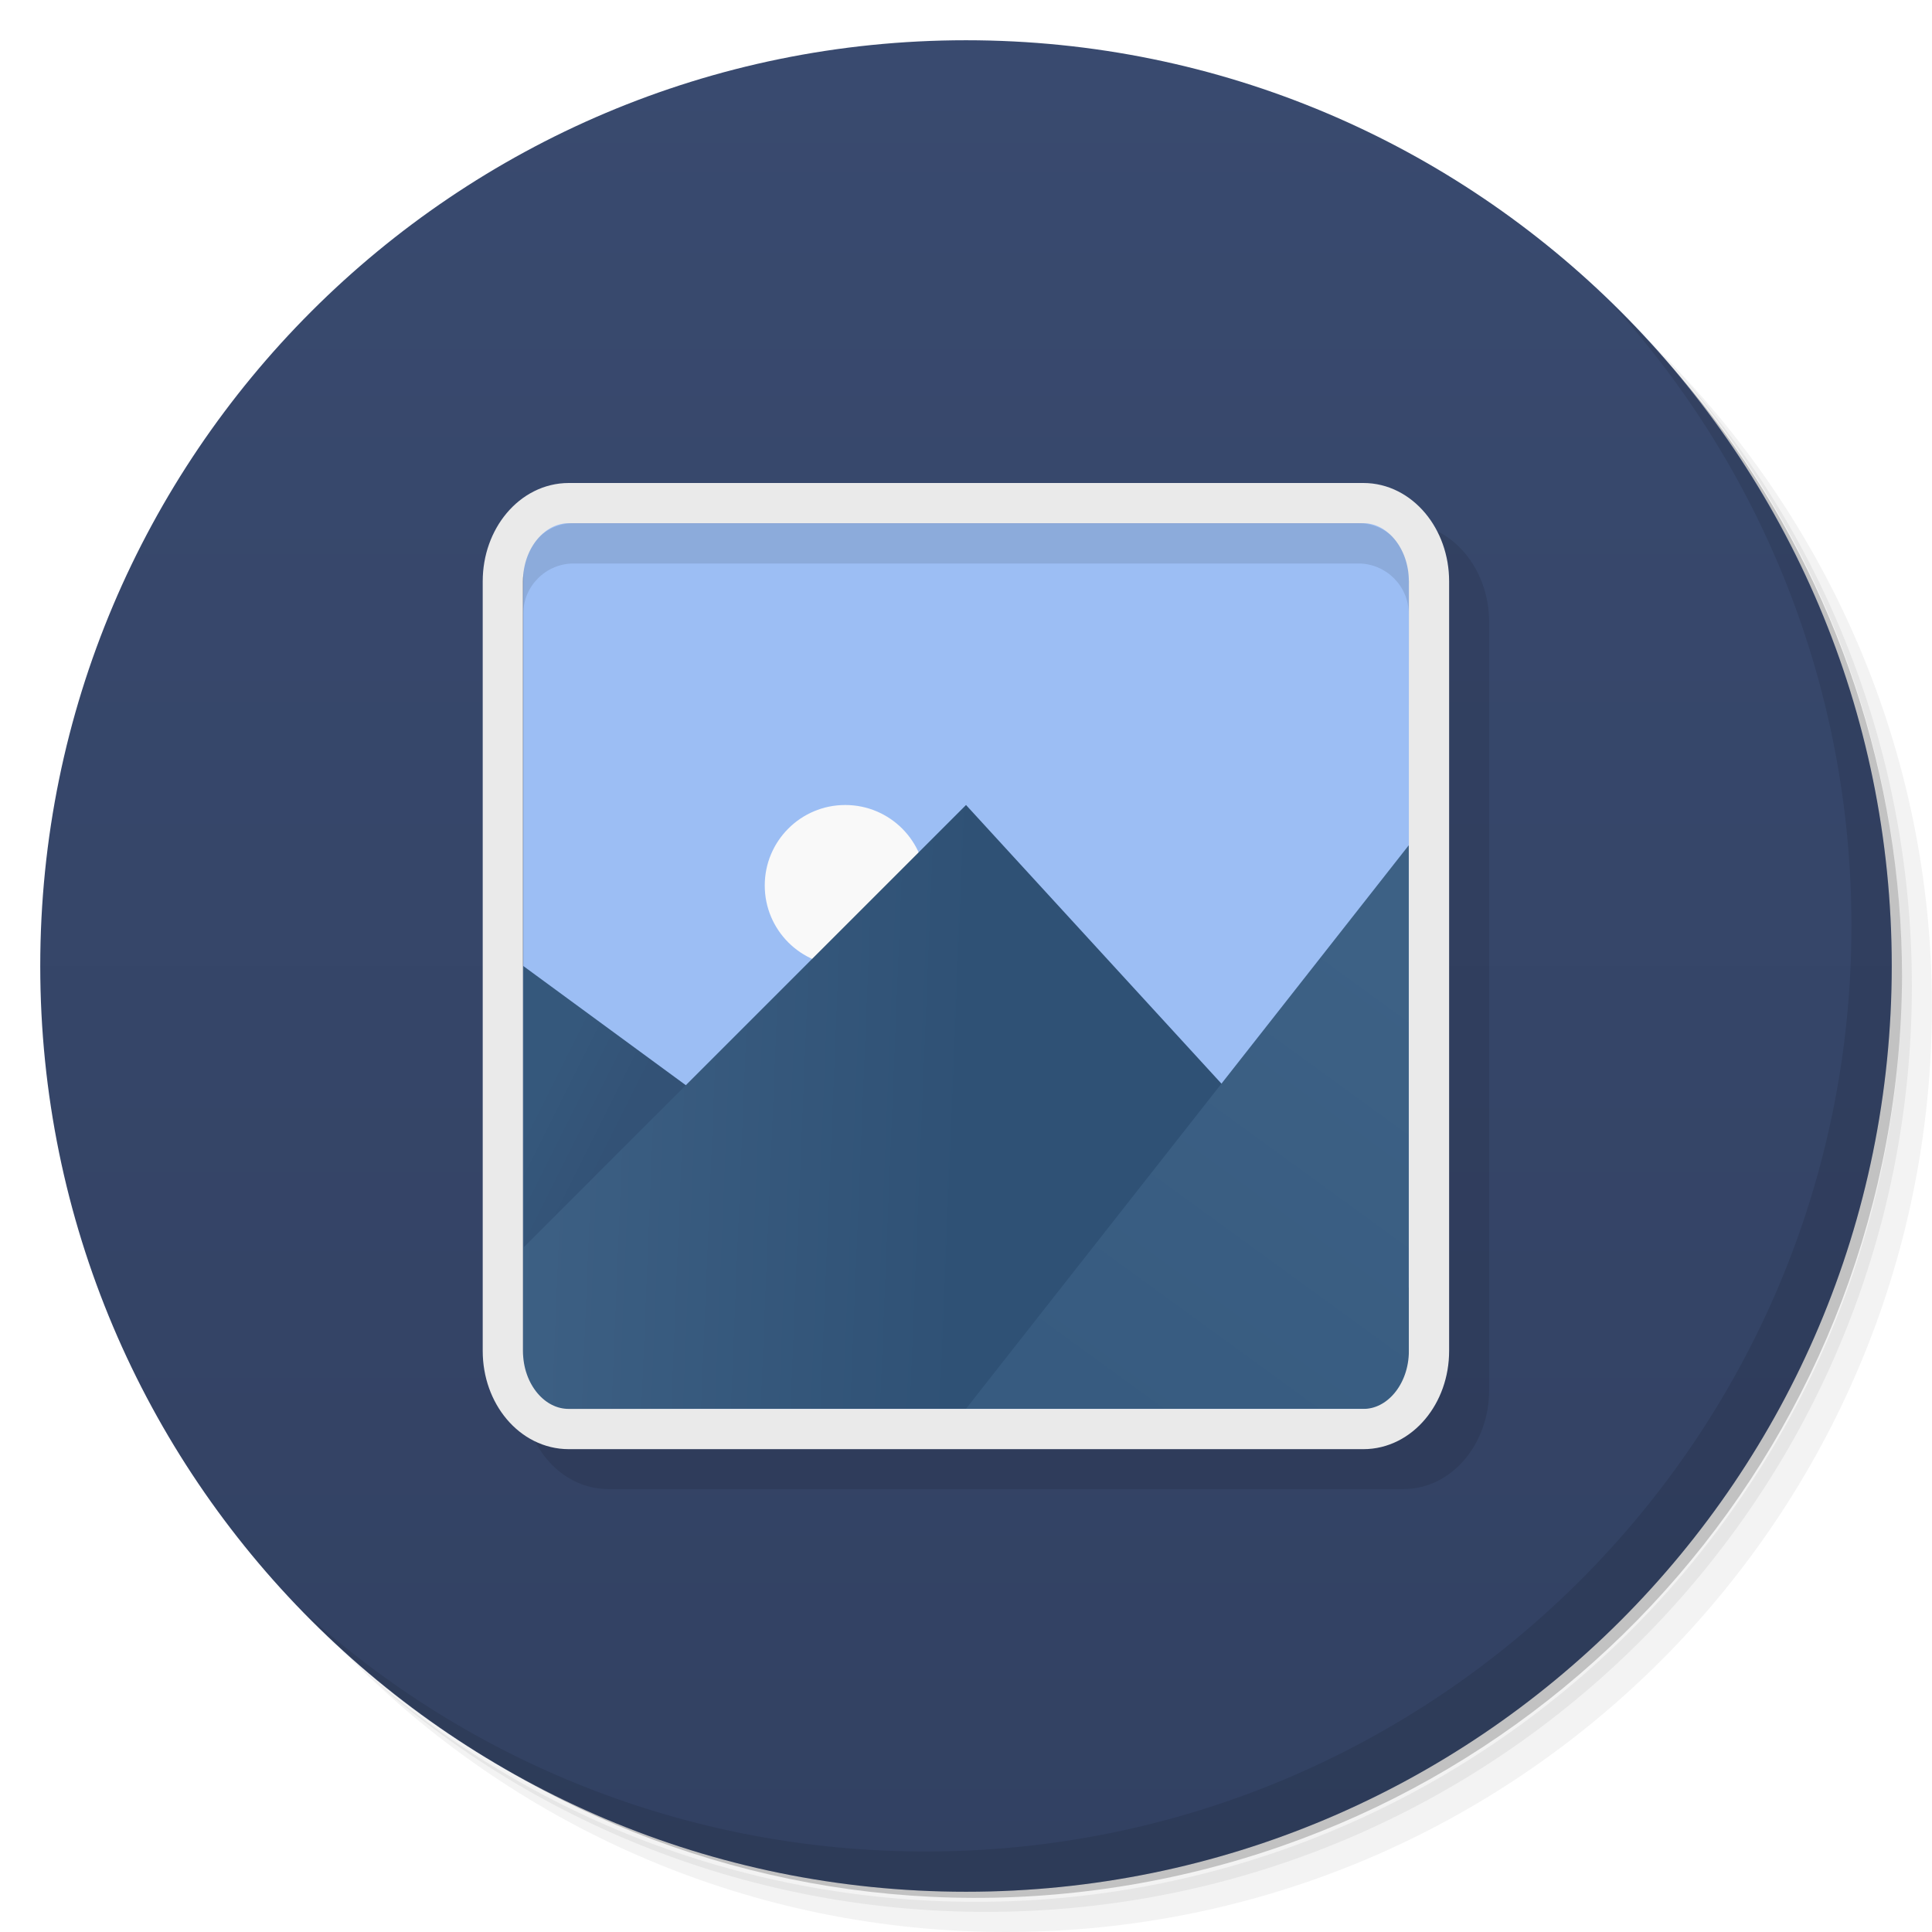
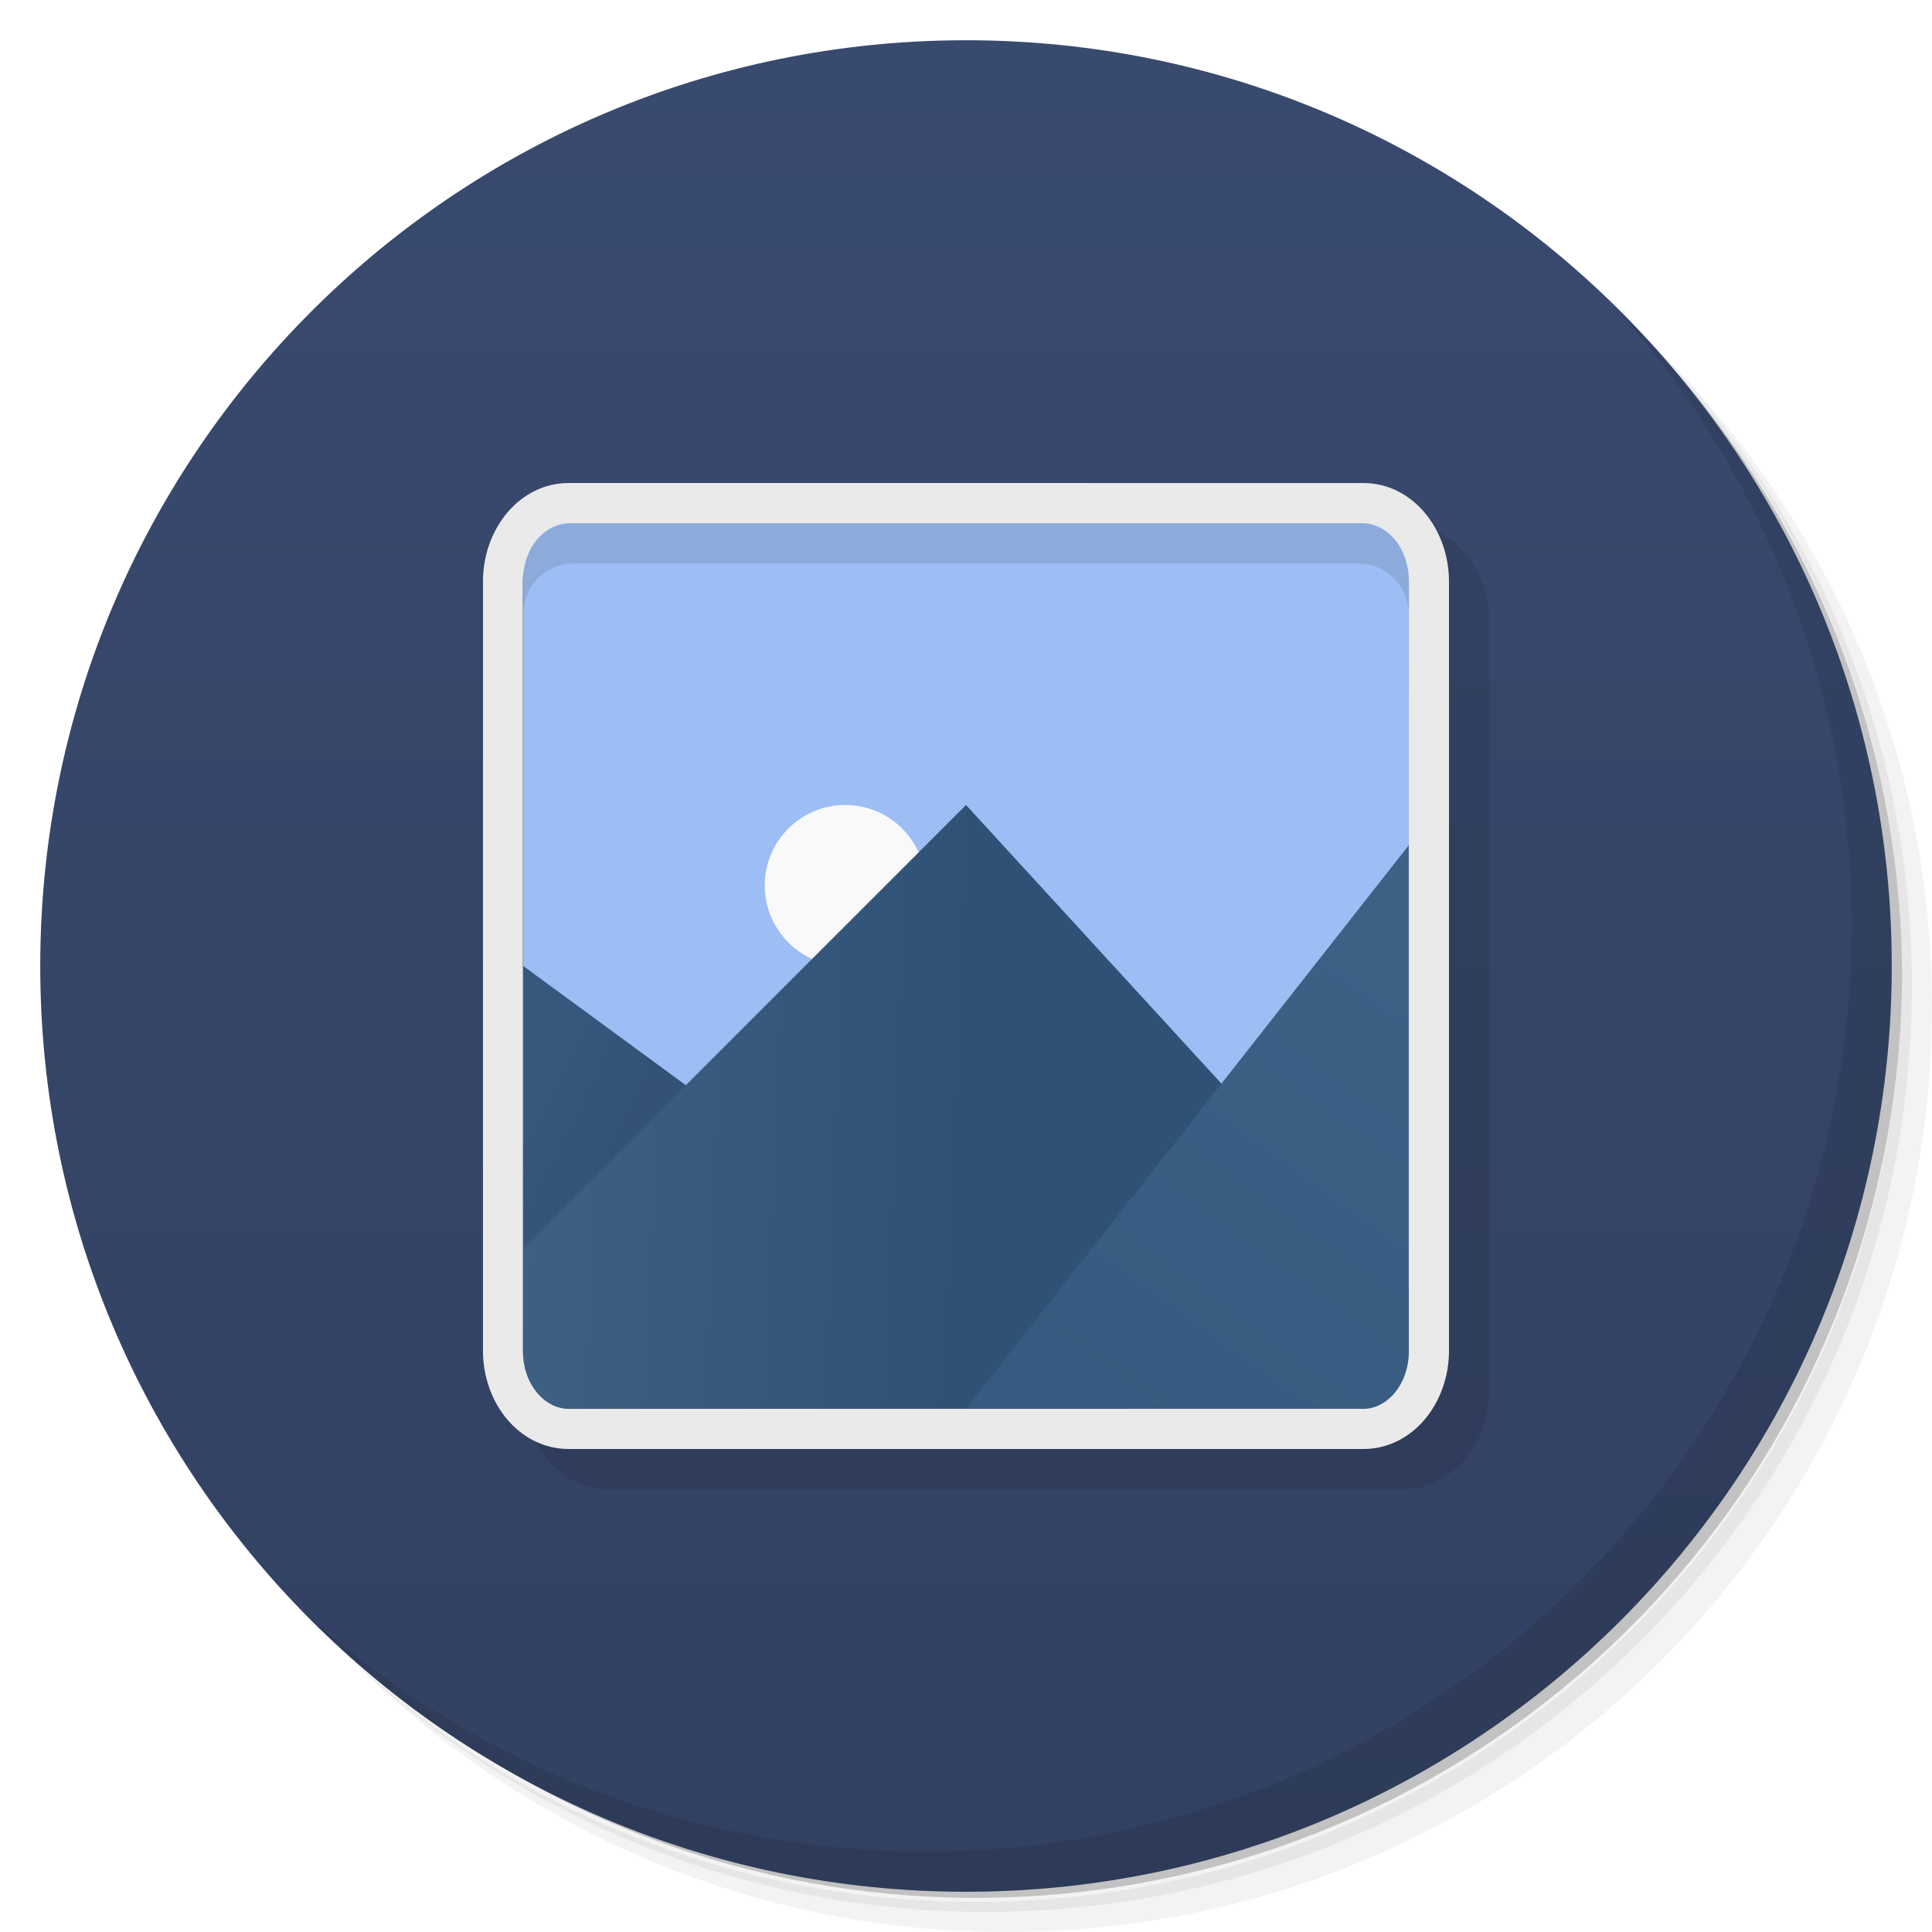
- <svg xmlns="http://www.w3.org/2000/svg" xmlns:xlink="http://www.w3.org/1999/xlink" viewBox="0 0 48 48">
+ <svg xmlns="http://www.w3.org/2000/svg" xmlns:xlink="http://www.w3.org/1999/xlink" version="1.1" viewBox="0 0 48 48">
  <defs>
-     <linearGradient id="linearGradient3764" x1="1" x2="47" gradientUnits="userSpaceOnUse" gradientTransform="matrix(0,-1,1,0,-1.5e-6,48)">
-       <stop style="stop-color:#324162;stop-opacity:1" />
-       <stop offset="1" style="stop-color:#394a6f;stop-opacity:1" />
+     <linearGradient id="linearGradient3764" x1="1" x2="47" gradientTransform="matrix(0 -1 1 0 -1.5e-6 48)" gradientUnits="userSpaceOnUse">
+       <stop style="stop-color:#324162" offset="0" />
+       <stop style="stop-color:#394a6f" offset="1" />
    </linearGradient>
-     <linearGradient id="linear0" gradientUnits="userSpaceOnUse" x1="13" y1="28" x2="15" y2="29">
-       <stop style="stop-color:#35587c;stop-opacity:1" />
-       <stop offset="1" style="stop-color:#335276;stop-opacity:1" />
+     <linearGradient id="linear0" x1="13" x2="15" y1="28" y2="29" gradientUnits="userSpaceOnUse">
+       <stop style="stop-color:#35587c" offset="0" />
+       <stop style="stop-color:#335276" offset="1" />
    </linearGradient>
-     <linearGradient id="linear1" gradientUnits="userSpaceOnUse" x1="12.906" y1="27.547" x2="24" y2="28">
-       <stop style="stop-color:#3d6084;stop-opacity:1" />
-       <stop offset="1" style="stop-color:#2f5175;stop-opacity:1" />
+     <linearGradient id="linear1" x1="12.906" x2="24" y1="27.547" y2="28" gradientUnits="userSpaceOnUse">
+       <stop style="stop-color:#3d6084" offset="0" />
+       <stop style="stop-color:#2f5175" offset="1" />
    </linearGradient>
-     <linearGradient id="linear2" gradientUnits="userSpaceOnUse" x1="27" y1="35" x2="35" y2="24">
-       <stop style="stop-color:#375b80;stop-opacity:1" />
-       <stop offset="1" style="stop-color:#3d6185;stop-opacity:1" />
+     <linearGradient id="linear2" x1="27" x2="35" y1="35" y2="24" gradientTransform="translate(.00044912)" gradientUnits="userSpaceOnUse">
+       <stop style="stop-color:#375b80" offset="0" />
+       <stop style="stop-color:#3d6185" offset="1" />
    </linearGradient>
  </defs>
-   <g>
-     <path d="m 36.31 5 c 5.859 4.062 9.688 10.831 9.688 18.5 c 0 12.426 -10.07 22.5 -22.5 22.5 c -7.669 0 -14.438 -3.828 -18.5 -9.688 c 1.037 1.822 2.306 3.499 3.781 4.969 c 4.085 3.712 9.514 5.969 15.469 5.969 c 12.703 0 23 -10.298 23 -23 c 0 -5.954 -2.256 -11.384 -5.969 -15.469 c -1.469 -1.475 -3.147 -2.744 -4.969 -3.781 z m 4.969 3.781 c 3.854 4.113 6.219 9.637 6.219 15.719 c 0 12.703 -10.297 23 -23 23 c -6.081 0 -11.606 -2.364 -15.719 -6.219 c 4.16 4.144 9.883 6.719 16.219 6.719 c 12.703 0 23 -10.298 23 -23 c 0 -6.335 -2.575 -12.06 -6.719 -16.219 z" style="opacity:0.05" />
-     <path d="m 41.28 8.781 c 3.712 4.085 5.969 9.514 5.969 15.469 c 0 12.703 -10.297 23 -23 23 c -5.954 0 -11.384 -2.256 -15.469 -5.969 c 4.113 3.854 9.637 6.219 15.719 6.219 c 12.703 0 23 -10.298 23 -23 c 0 -6.081 -2.364 -11.606 -6.219 -15.719 z" style="opacity:0.1" />
-     <path d="m 31.25 2.375 c 8.615 3.154 14.75 11.417 14.75 21.13 c 0 12.426 -10.07 22.5 -22.5 22.5 c -9.708 0 -17.971 -6.135 -21.12 -14.75 a 23 23 0 0 0 44.875 -7 a 23 23 0 0 0 -16 -21.875 z" style="opacity:0.2" />
-   </g>
-   <g>
-     <path d="m 24 1 c 12.703 0 23 10.297 23 23 c 0 12.703 -10.297 23 -23 23 -12.703 0 -23 -10.297 -23 -23 0 -12.703 10.297 -23 23 -23 z" style="fill:url(#linearGradient3764);fill-opacity:1" />
-   </g>
-   <g>
-     <g>
-       <g transform="translate(1,1)">
-         <g style="opacity:0.1">
-           <g>
-             <use xlink:href="#SVGCleanerId_0" />
-             <path d="m 14.12 12 c -1.227 0 -2.132 1.146 -2.132 2.443 l 0 19.11 c 0 1.3 0.906 2.443 2.132 2.443 l 19.744 0 c 1.221 0 2.132 -1.143 2.132 -2.443 l 0 -19.11 c 0 -1.297 -0.909 -2.443 -2.132 -2.443 z" mix-blend-mode="normal" isolation="auto" white-space="normal" solid-opacity="1" solid-color="#000000" style="visibility:visible;shape-rendering:auto;color-interpolation-filters:linearRGB;fill:#000;opacity:1;image-rendering:auto;fill-opacity:1;stroke:none;display:inline;color:#000;fill-rule:nonzero;color-rendering:auto;color-interpolation:sRGB" />
-           </g>
-         </g>
-       </g>
+   <path d="m36.31 5c5.859 4.062 9.688 10.831 9.688 18.5 0 12.426-10.07 22.5-22.5 22.5-7.669 0-14.438-3.828-18.5-9.688 1.037 1.822 2.306 3.499 3.781 4.969 4.085 3.712 9.514 5.969 15.469 5.969 12.703 0 23-10.298 23-23 0-5.954-2.256-11.384-5.969-15.469-1.469-1.475-3.147-2.744-4.969-3.781zm4.969 3.781c3.854 4.113 6.219 9.637 6.219 15.719 0 12.703-10.297 23-23 23-6.081 0-11.606-2.364-15.719-6.219 4.16 4.144 9.883 6.719 16.219 6.719 12.703 0 23-10.298 23-23 0-6.335-2.575-12.06-6.719-16.219z" style="opacity:.05" />
+   <path d="m41.28 8.781c3.712 4.085 5.969 9.514 5.969 15.469 0 12.703-10.297 23-23 23-5.954 0-11.384-2.256-15.469-5.969 4.113 3.854 9.637 6.219 15.719 6.219 12.703 0 23-10.298 23-23 0-6.081-2.364-11.606-6.219-15.719z" style="opacity:.1" />
+   <path d="m31.25 2.375c8.615 3.154 14.75 11.417 14.75 21.13 0 12.426-10.07 22.5-22.5 22.5-9.708 0-17.971-6.135-21.12-14.75a23 23 0 0 0 44.875-7 23 23 0 0 0-16-21.875z" style="opacity:.2" />
+   <path d="m24 1c12.703 0 23 10.297 23 23s-10.297 23-23 23-23-10.297-23-23 10.297-23 23-23z" style="fill:url(#linearGradient3764)" />
+   <g transform="translate(1,1)">
+     <g style="opacity:.1">
+       <use xlink:href="#SVGCleanerId_0" />
+       <path d="m14.12 12c-1.227 0-2.12 1.146-2.12 2.443v19.11c0 1.3 0.894 2.447 2.12 2.447h19.744c1.221 0 2.136-1.147 2.136-2.447v-19.11c0-1.297-0.913-2.443-2.136-2.443z" style="color-rendering:auto;color:#000000;image-rendering:auto;isolation:auto;mix-blend-mode:normal;opacity:1;shape-rendering:auto;solid-color:#000000;white-space:normal" isolation="auto" mix-blend-mode="normal" />
    </g>
  </g>
-   <g transform="translate(4.4912129e-4,0)">
-     <g>
-       <g>
-         <path d="m 13 13 22 0 l 0.09 22.1 -22.09 -0.098" style="fill:#9cbef4;fill-opacity:1;stroke:none;fill-rule:nonzero" />
-         <path d="m 21 20 c -1.105 0 -2 0.895 -2 2 c 0 1.105 0.895 2 2 2 c 1.105 0 2 -0.895 2 -2 c 0 -1.105 -0.895 -2 -2 -2 z" transform="translate(-4.4912129e-4,0)" style="fill:#f9f9f9;fill-opacity:1;stroke:none;fill-rule:nonzero" />
-         <path d="m 13 24 0 11 15 0" style="fill:url(#linear0);stroke:none;fill-rule:nonzero" />
-         <path d="m 24 20 -11 11 c 0 0 0 2.667 0 4 l 22 0 0 -3" style="fill:url(#linear1);stroke:none;fill-rule:nonzero" />
-         <path d="m 35 21 -11 14 11 0" style="fill:url(#linear2);stroke:none;fill-rule:nonzero" />
-         <path d="m 14.25 13 c -0.688 0 -1.25 0.563 -1.25 1.25 l 0 1 c 0 -0.688 0.563 -1.25 1.25 -1.25 l 19.5 0 c 0.688 0 1.25 0.563 1.25 1.25 l 0 -1 c 0 -0.688 -0.563 -1.25 -1.25 -1.25 l -19.5 0 z" transform="translate(-4.4912129e-4,0)" id="SVGCleanerId_0" style="fill:#000;fill-opacity:0.102;stroke:none;fill-rule:nonzero" />
-         <path d="m 14.13 12.5 c -0.907 0 -1.637 0.873 -1.637 1.943 l 0 19.12 c 0 1.074 0.73 1.941 1.637 1.941 l 19.744 0 c 0.9 0 1.629 -0.868 1.629 -1.941 l 0 -19.12 c 0 -1.07 -0.729 -1.943 -1.629 -1.943 l -19.744 0 z" transform="translate(-4.4912129e-4,0)" style="stroke-dasharray:none;stroke-opacity:1;fill:none;stroke-miterlimit:4;stroke:#eaeaea;stroke-linecap:butt;stroke-linejoin:miter;stroke-width:1" />
-       </g>
-     </g>
+   <g transform="translate(.00044912)">
+     <path d="m13 13h22l0.09 22.1-22.09-0.098" style="fill:#9cbef4" />
+     <path transform="translate(-.00044912)" d="m21 20c-1.105 0-2 0.895-2 2s0.895 2 2 2 2-0.895 2-2-0.895-2-2-2z" style="fill:#f9f9f9" />
+     <path d="m13 24v11h15" style="fill:url(#linear0)" />
+     <path d="m24 20-11 11v4h22v-3" style="fill:url(#linear1)" />
+     <path transform="translate(-.00044912)" d="m35 21-11 14h11v-14z" style="fill:url(#linear2)" />
+     <path id="SVGCleanerId_0" transform="translate(-.00044912)" d="m14.25 13c-0.688 0-1.25 0.563-1.25 1.25v1c0-0.688 0.563-1.25 1.25-1.25h19.5c0.688 0 1.25 0.563 1.25 1.25v-1c0-0.688-0.563-1.25-1.25-1.25h-19.5z" style="fill-opacity:.102" />
+     <path d="m14.13 12c-1.228 0-2.131 1.146-2.131 2.443v19.119c0 1.301 0.905 2.438 2.131 2.438h19.742c1.222 0 2.127-1.138 2.127-2.437v-19.119c0-1.297-0.904-2.443-2.127-2.443zm0 1h19.742c0.577 0 1.131 0.6 1.131 1.443v19.119c0 0.847-0.552 1.441-1.131 1.441h-19.742c-0.588 0-1.139-0.594-1.139-1.441v-19.119c0-0.843 0.553-1.443 1.139-1.443z" style="color-rendering:auto;color:#000000;dominant-baseline:auto;fill:#eaeaea;font-feature-settings:normal;font-variant-alternates:normal;font-variant-caps:normal;font-variant-ligatures:normal;font-variant-numeric:normal;font-variant-position:normal;image-rendering:auto;isolation:auto;mix-blend-mode:normal;shape-padding:0;shape-rendering:auto;solid-color:#000000;text-decoration-color:#000000;text-decoration-line:none;text-decoration-style:solid;text-indent:0;text-orientation:mixed;text-transform:none;white-space:normal" />
  </g>
-   <g>
-     <path d="m 40.03 7.531 c 3.712 4.084 5.969 9.514 5.969 15.469 0 12.703 -10.297 23 -23 23 c -5.954 0 -11.384 -2.256 -15.469 -5.969 4.178 4.291 10.01 6.969 16.469 6.969 c 12.703 0 23 -10.298 23 -23 0 -6.462 -2.677 -12.291 -6.969 -16.469 z" style="opacity:0.1" />
-   </g>
+   <path d="m40.03 7.531c3.712 4.084 5.969 9.514 5.969 15.469 0 12.703-10.297 23-23 23-5.954 0-11.384-2.256-15.469-5.969 4.178 4.291 10.01 6.969 16.469 6.969 12.703 0 23-10.298 23-23 0-6.462-2.677-12.291-6.969-16.469z" style="opacity:.1" />
</svg>
